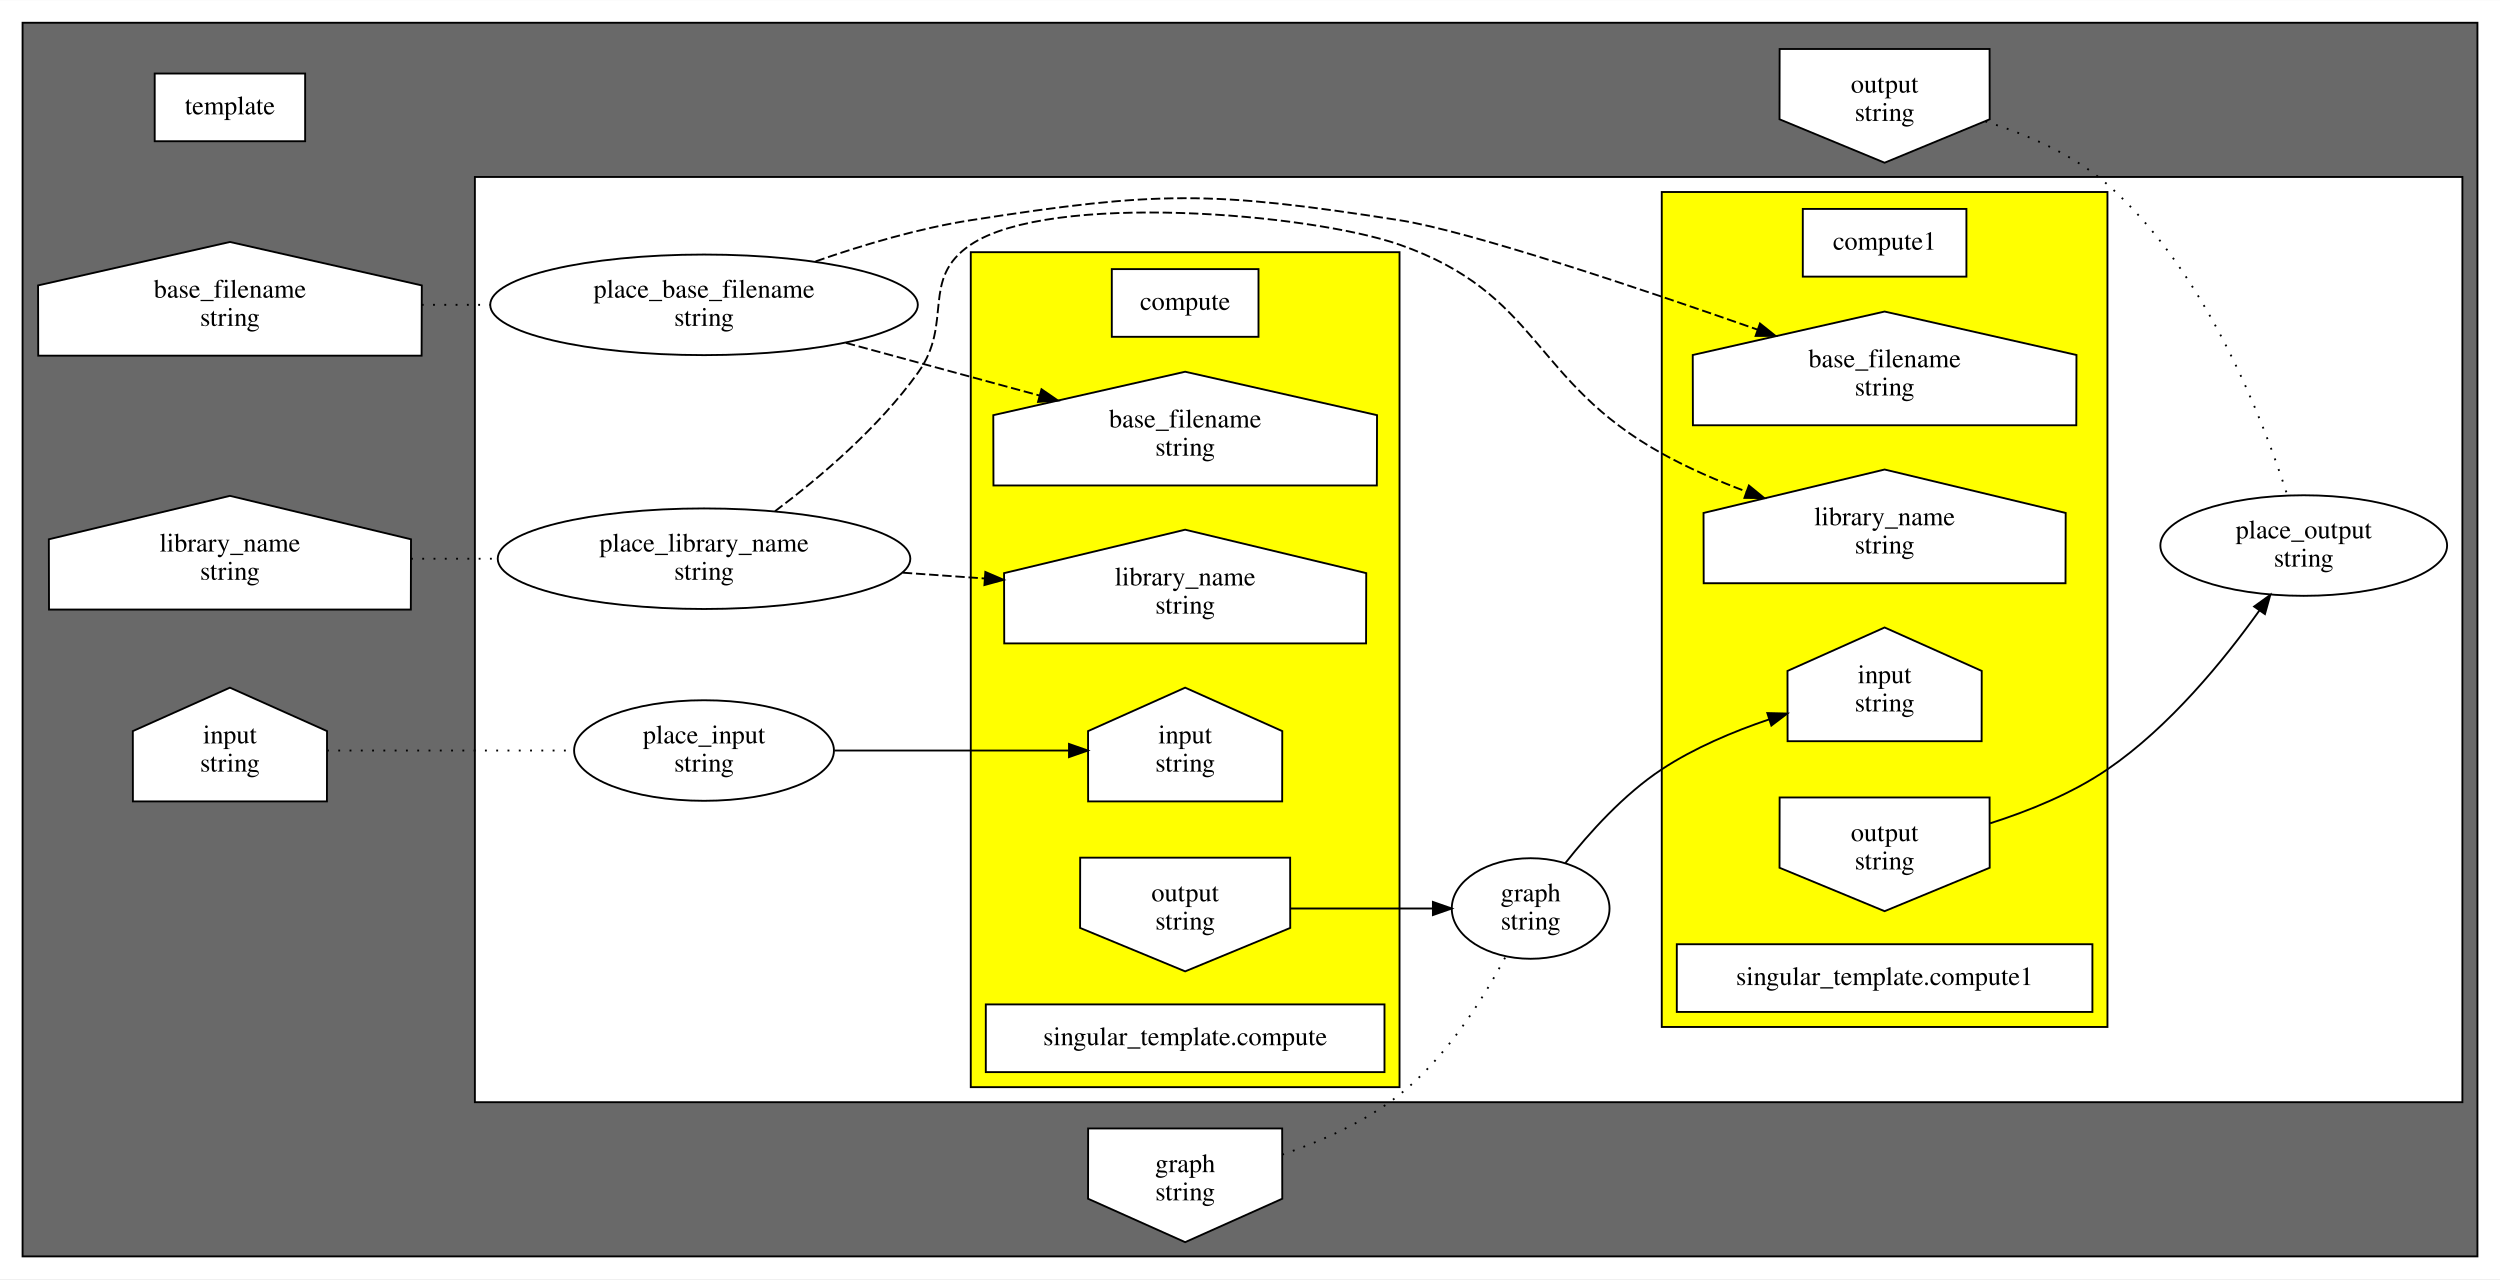
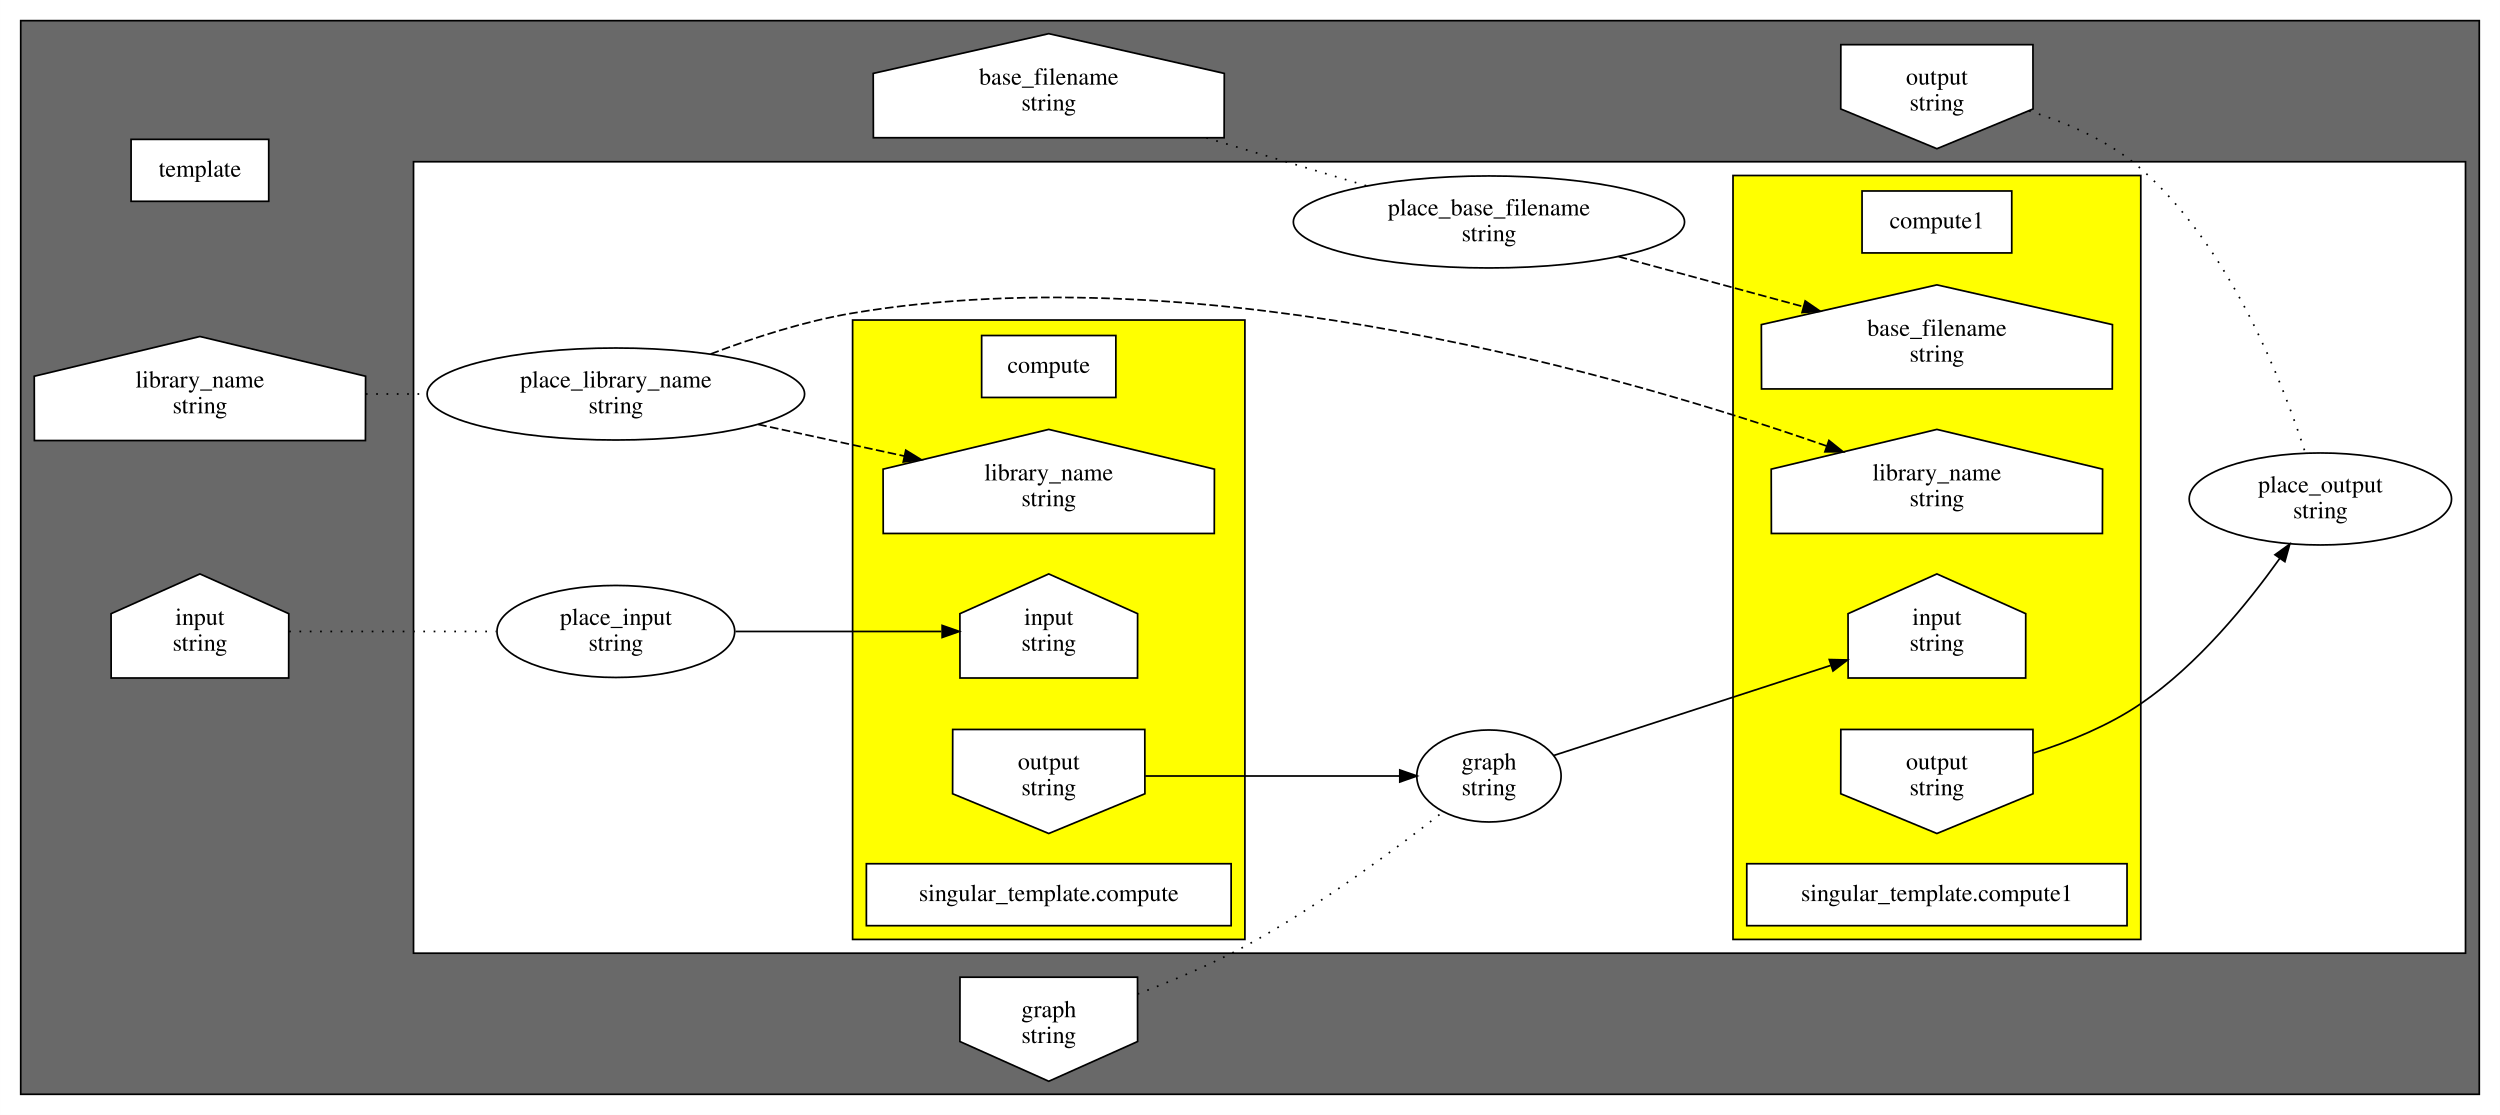
- <svg xmlns="http://www.w3.org/2000/svg" width="1329pt" height="680pt" viewBox="0.00 0.00 1329.39 680.00">
-   <g id="graph0" class="graph" transform="scale(1 1) rotate(0) translate(4 676)">
-     <polygon fill="white" stroke="transparent" points="-4,4 -4,-676 1325.39,-676 1325.39,4 -4,4" />
+ <svg xmlns="http://www.w3.org/2000/svg" width="1453pt" height="648pt" viewBox="0.00 0.00 1452.91 648.00">
+   <g id="graph0" class="graph" transform="scale(1 1) rotate(0) translate(4 644)">
+     <polygon fill="white" stroke="transparent" points="-4,4 -4,-644 1448.91,-644 1448.91,4 -4,4" />
    <g id="clust1" class="cluster">
-       <polygon fill="dimgray" stroke="black" points="8,-8 8,-664 1313.39,-664 1313.39,-8 8,-8" />
+       <polygon fill="dimgray" stroke="black" points="8,-8 8,-632 1436.91,-632 1436.91,-8 8,-8" />
    </g>
    <g id="clust2" class="cluster">
-       <polygon fill="white" stroke="black" points="248.52,-90 248.52,-582 1305.39,-582 1305.39,-90 248.52,-90" />
+       <polygon fill="white" stroke="black" points="236.29,-90 236.29,-550 1428.91,-550 1428.91,-90 236.29,-90" />
    </g>
    <g id="clust3" class="cluster">
-       <polygon fill="yellow" stroke="black" points="879.65,-130 879.65,-574 1116.65,-574 1116.65,-130 879.65,-130" />
+       <polygon fill="yellow" stroke="black" points="1003.18,-98 1003.18,-542 1240.18,-542 1240.18,-98 1003.18,-98" />
    </g>
    <g id="clust4" class="cluster">
-       <polygon fill="yellow" stroke="black" points="512.21,-98 512.21,-542 740.21,-542 740.21,-98 512.21,-98" />
+       <polygon fill="yellow" stroke="black" points="491.49,-98 491.49,-458 719.49,-458 719.49,-98 491.49,-98" />
    </g>
    <g id="node1" class="node">
-       <polygon fill="white" stroke="black" points="78.26,-601 78.26,-637 158.26,-637 158.26,-601 78.26,-601" />
-       <text text-anchor="middle" x="118.26" y="-615.3" font-family="Times,serif" font-size="14.00">template</text>
+       <polygon fill="white" stroke="black" points="72.14,-527 72.14,-563 152.14,-563 152.14,-527 72.14,-527" />
+       <text text-anchor="middle" x="112.14" y="-541.3" font-family="Times,serif" font-size="14.00">template</text>
    </g>
    <g id="node2" class="node">
-       <polygon fill="white" stroke="black" points="220.29,-524.33 118.26,-547.43 16.24,-524.33 16.33,-486.96 220.19,-486.96 220.29,-524.33" />
-       <text text-anchor="middle" x="118.26" y="-517.8" font-family="Times,serif" font-size="14.00">base_filename</text>
-       <text text-anchor="middle" x="118.26" y="-502.8" font-family="Times,serif" font-size="14.00">string</text>
+       <polygon fill="white" stroke="black" points="707.51,-601.33 605.49,-624.43 503.47,-601.33 503.56,-563.96 707.42,-563.96 707.51,-601.33" />
+       <text text-anchor="middle" x="605.49" y="-594.8" font-family="Times,serif" font-size="14.00">base_filename</text>
+       <text text-anchor="middle" x="605.49" y="-579.8" font-family="Times,serif" font-size="14.00">string</text>
    </g>
    <g id="node8" class="node">
-       <ellipse fill="white" stroke="black" cx="370.37" cy="-514" rx="113.69" ry="26.74" />
-       <text text-anchor="middle" x="370.37" y="-517.8" font-family="Times,serif" font-size="14.00">place_base_filename</text>
-       <text text-anchor="middle" x="370.37" y="-502.8" font-family="Times,serif" font-size="14.00">string</text>
+       <ellipse fill="white" stroke="black" cx="861.33" cy="-515" rx="113.69" ry="26.74" />
+       <text text-anchor="middle" x="861.33" y="-518.8" font-family="Times,serif" font-size="14.00">place_base_filename</text>
+       <text text-anchor="middle" x="861.33" y="-503.8" font-family="Times,serif" font-size="14.00">string</text>
+     </g>
+     <g id="edge8" class="edge">
+       <path fill="none" stroke="black" stroke-dasharray="1,5" d="M697.06,-563.88C727.67,-554.72 761.37,-544.63 790.15,-536.01" />
+     </g>
+     <g id="node3" class="node">
+       <polygon fill="white" stroke="black" points="208.43,-425.33 112.14,-448.43 15.86,-425.33 15.95,-387.96 208.34,-387.96 208.43,-425.33" />
+       <text text-anchor="middle" x="112.14" y="-418.8" font-family="Times,serif" font-size="14.00">library_name</text>
+       <text text-anchor="middle" x="112.14" y="-403.8" font-family="Times,serif" font-size="14.00">string</text>
+     </g>
+     <g id="node10" class="node">
+       <ellipse fill="white" stroke="black" cx="353.89" cy="-415" rx="109.7" ry="26.74" />
+       <text text-anchor="middle" x="353.89" y="-418.8" font-family="Times,serif" font-size="14.00">place_library_name</text>
+       <text text-anchor="middle" x="353.89" y="-403.8" font-family="Times,serif" font-size="14.00">string</text>
    </g>
    <g id="edge9" class="edge">
-       <path fill="none" stroke="black" stroke-dasharray="1,5" d="M220.27,-514C232.2,-514 244.43,-514 256.51,-514" />
+       <path fill="none" stroke="black" stroke-dasharray="1,5" d="M208.59,-415C220.21,-415 232.15,-415 243.95,-415" />
    </g>
-     <g id="node3" class="node">
-       <polygon fill="white" stroke="black" points="214.55,-389.33 118.26,-412.43 21.97,-389.33 22.06,-351.96 214.46,-351.96 214.55,-389.33" />
-       <text text-anchor="middle" x="118.26" y="-382.8" font-family="Times,serif" font-size="14.00">library_name</text>
-       <text text-anchor="middle" x="118.26" y="-367.8" font-family="Times,serif" font-size="14.00">string</text>
+     <g id="node4" class="node">
+       <polygon fill="white" stroke="black" points="163.78,-287.33 112.14,-310.43 60.51,-287.33 60.56,-249.96 163.73,-249.96 163.78,-287.33" />
+       <text text-anchor="middle" x="112.14" y="-280.8" font-family="Times,serif" font-size="14.00">input</text>
+       <text text-anchor="middle" x="112.14" y="-265.8" font-family="Times,serif" font-size="14.00">string</text>
    </g>
-     <g id="node10" class="node">
-       <ellipse fill="white" stroke="black" cx="370.37" cy="-379" rx="109.7" ry="26.74" />
-       <text text-anchor="middle" x="370.37" y="-382.8" font-family="Times,serif" font-size="14.00">place_library_name</text>
-       <text text-anchor="middle" x="370.37" y="-367.8" font-family="Times,serif" font-size="14.00">string</text>
+     <g id="node7" class="node">
+       <ellipse fill="white" stroke="black" cx="353.89" cy="-277" rx="69.09" ry="26.74" />
+       <text text-anchor="middle" x="353.89" y="-280.8" font-family="Times,serif" font-size="14.00">place_input</text>
+       <text text-anchor="middle" x="353.89" y="-265.8" font-family="Times,serif" font-size="14.00">string</text>
    </g>
    <g id="edge10" class="edge">
-       <path fill="none" stroke="black" stroke-dasharray="1,5" d="M214.53,-379C229.58,-379 245.23,-379 260.56,-379" />
+       <path fill="none" stroke="black" stroke-dasharray="1,5" d="M163.99,-277C199.04,-277 246.03,-277 284.38,-277" />
    </g>
-     <g id="node4" class="node">
-       <polygon fill="white" stroke="black" points="169.9,-287.33 118.26,-310.43 66.63,-287.33 66.67,-249.96 169.85,-249.96 169.9,-287.33" />
-       <text text-anchor="middle" x="118.26" y="-280.8" font-family="Times,serif" font-size="14.00">input</text>
-       <text text-anchor="middle" x="118.26" y="-265.8" font-family="Times,serif" font-size="14.00">string</text>
+     <g id="node5" class="node">
+       <polygon fill="white" stroke="black" points="1065.8,-580.67 1121.68,-557.57 1177.55,-580.67 1177.5,-618.04 1065.85,-618.04 1065.8,-580.67" />
+       <text text-anchor="middle" x="1121.68" y="-594.8" font-family="Times,serif" font-size="14.00">output</text>
+       <text text-anchor="middle" x="1121.68" y="-579.8" font-family="Times,serif" font-size="14.00">string</text>
    </g>
-     <g id="node7" class="node">
-       <ellipse fill="white" stroke="black" cx="370.37" cy="-277" rx="69.09" ry="26.74" />
-       <text text-anchor="middle" x="370.37" y="-280.8" font-family="Times,serif" font-size="14.00">place_input</text>
-       <text text-anchor="middle" x="370.37" y="-265.8" font-family="Times,serif" font-size="14.00">string</text>
+     <g id="node9" class="node">
+       <ellipse fill="white" stroke="black" cx="1344.55" cy="-354" rx="76.24" ry="26.74" />
+       <text text-anchor="middle" x="1344.55" y="-357.8" font-family="Times,serif" font-size="14.00">place_output</text>
+       <text text-anchor="middle" x="1344.55" y="-342.8" font-family="Times,serif" font-size="14.00">string</text>
    </g>
    <g id="edge11" class="edge">
-       <path fill="none" stroke="black" stroke-dasharray="1,5" d="M169.87,-277C207.56,-277 259.42,-277 300.82,-277" />
+       <path fill="none" stroke="black" stroke-dasharray="1,5" d="M1175.24,-579.55C1197.24,-572.69 1221.89,-562.08 1240.18,-546 1292.2,-500.25 1322.67,-421.8 1335.81,-380.77" />
    </g>
-     <g id="node5" class="node">
-       <polygon fill="white" stroke="black" points="942.27,-612.67 998.15,-589.57 1054.03,-612.67 1053.97,-650.04 942.33,-650.04 942.27,-612.67" />
-       <text text-anchor="middle" x="998.15" y="-626.8" font-family="Times,serif" font-size="14.00">output</text>
-       <text text-anchor="middle" x="998.15" y="-611.8" font-family="Times,serif" font-size="14.00">string</text>
+     <g id="node6" class="node">
+       <polygon fill="white" stroke="black" points="553.85,-38.67 605.49,-15.57 657.13,-38.67 657.08,-76.04 553.9,-76.04 553.85,-38.67" />
+       <text text-anchor="middle" x="605.49" y="-52.8" font-family="Times,serif" font-size="14.00">graph</text>
+       <text text-anchor="middle" x="605.49" y="-37.8" font-family="Times,serif" font-size="14.00">string</text>
    </g>
-     <g id="node9" class="node">
-       <ellipse fill="white" stroke="black" cx="1221.02" cy="-386" rx="76.24" ry="26.74" />
-       <text text-anchor="middle" x="1221.02" y="-389.8" font-family="Times,serif" font-size="14.00">place_output</text>
-       <text text-anchor="middle" x="1221.02" y="-374.8" font-family="Times,serif" font-size="14.00">string</text>
+     <g id="node11" class="node">
+       <ellipse fill="white" stroke="black" cx="861.33" cy="-193" rx="41.94" ry="26.74" />
+       <text text-anchor="middle" x="861.33" y="-196.8" font-family="Times,serif" font-size="14.00">graph</text>
+       <text text-anchor="middle" x="861.33" y="-181.8" font-family="Times,serif" font-size="14.00">string</text>
    </g>
    <g id="edge12" class="edge">
-       <path fill="none" stroke="black" stroke-dasharray="1,5" d="M1051.72,-611.55C1073.71,-604.69 1098.36,-594.08 1116.65,-578 1168.67,-532.25 1199.14,-453.8 1212.29,-412.77" />
+       <path fill="none" stroke="black" stroke-dasharray="1,5" d="M657.14,-66.28C677.04,-73.81 699.8,-83.35 719.49,-94 762.08,-117.04 807.17,-150.56 834.54,-172.08" />
    </g>
-     <g id="node6" class="node">
-       <polygon fill="white" stroke="black" points="574.58,-38.67 626.21,-15.57 677.85,-38.67 677.8,-76.04 574.62,-76.04 574.58,-38.67" />
-       <text text-anchor="middle" x="626.21" y="-52.8" font-family="Times,serif" font-size="14.00">graph</text>
-       <text text-anchor="middle" x="626.21" y="-37.8" font-family="Times,serif" font-size="14.00">string</text>
+     <g id="node20" class="node">
+       <polygon fill="white" stroke="black" points="657.13,-287.33 605.49,-310.43 553.85,-287.33 553.9,-249.96 657.08,-249.96 657.13,-287.33" />
+       <text text-anchor="middle" x="605.49" y="-280.8" font-family="Times,serif" font-size="14.00">input</text>
+       <text text-anchor="middle" x="605.49" y="-265.8" font-family="Times,serif" font-size="14.00">string</text>
    </g>
-     <g id="node11" class="node">
-       <ellipse fill="white" stroke="black" cx="809.93" cy="-193" rx="41.94" ry="26.74" />
-       <text text-anchor="middle" x="809.93" y="-196.8" font-family="Times,serif" font-size="14.00">graph</text>
-       <text text-anchor="middle" x="809.93" y="-181.8" font-family="Times,serif" font-size="14.00">string</text>
+     <g id="edge6" class="edge">
+       <path fill="none" stroke="black" d="M423.42,-277C460.86,-277 506.84,-277 543.09,-277" />
+       <polygon fill="black" stroke="black" points="543.53,-280.5 553.53,-277 543.53,-273.5 543.53,-280.5" />
    </g>
-     <g id="edge13" class="edge">
-       <path fill="none" stroke="black" stroke-dasharray="1,5" d="M677.81,-62.11C698.61,-69.21 722.03,-79.55 740.21,-94 765.27,-113.92 784.92,-145.39 796.68,-167.49" />
+     <g id="node14" class="node">
+       <polygon fill="white" stroke="black" points="1223.7,-455.33 1121.68,-478.43 1019.65,-455.33 1019.75,-417.96 1223.61,-417.96 1223.7,-455.33" />
+       <text text-anchor="middle" x="1121.68" y="-448.8" font-family="Times,serif" font-size="14.00">base_filename</text>
+       <text text-anchor="middle" x="1121.68" y="-433.8" font-family="Times,serif" font-size="14.00">string</text>
+     </g>
+     <g id="edge3" class="edge">
+       <path fill="none" stroke="black" stroke-dasharray="5,2" d="M936.71,-494.85C970.36,-485.73 1010.09,-474.96 1044.01,-465.77" />
+       <polygon fill="black" stroke="black" points="1045.13,-469.1 1053.87,-463.1 1043.3,-462.34 1045.13,-469.1" />
+     </g>
+     <g id="node13" class="node">
+       <polygon fill="white" stroke="black" points="1217.97,-371.33 1121.68,-394.43 1025.39,-371.33 1025.48,-333.96 1217.88,-333.96 1217.97,-371.33" />
+       <text text-anchor="middle" x="1121.68" y="-364.8" font-family="Times,serif" font-size="14.00">library_name</text>
+       <text text-anchor="middle" x="1121.68" y="-349.8" font-family="Times,serif" font-size="14.00">string</text>
+     </g>
+     <g id="edge4" class="edge">
+       <path fill="none" stroke="black" stroke-dasharray="5,2" d="M408.97,-438.24C433.65,-447.62 463.54,-457.33 491.49,-462 698.51,-496.62 944.25,-424.45 1057.62,-384.77" />
+       <polygon fill="black" stroke="black" points="1058.93,-388.02 1067.19,-381.38 1056.6,-381.42 1058.93,-388.02" />
+     </g>
+     <g id="node19" class="node">
+       <polygon fill="white" stroke="black" points="701.78,-371.33 605.49,-394.43 509.2,-371.33 509.29,-333.96 701.69,-333.96 701.78,-371.33" />
+       <text text-anchor="middle" x="605.49" y="-364.8" font-family="Times,serif" font-size="14.00">library_name</text>
+       <text text-anchor="middle" x="605.49" y="-349.8" font-family="Times,serif" font-size="14.00">string</text>
+     </g>
+     <g id="edge7" class="edge">
+       <path fill="none" stroke="black" stroke-dasharray="5,2" d="M436.62,-397.32C463.84,-391.43 494.18,-384.86 521.5,-378.95" />
+       <polygon fill="black" stroke="black" points="522.39,-382.34 531.42,-376.81 520.91,-375.5 522.39,-382.34" />
+     </g>
+     <g id="node15" class="node">
+       <polygon fill="white" stroke="black" points="1173.31,-287.33 1121.68,-310.43 1070.04,-287.33 1070.09,-249.96 1173.27,-249.96 1173.31,-287.33" />
+       <text text-anchor="middle" x="1121.68" y="-280.8" font-family="Times,serif" font-size="14.00">input</text>
+       <text text-anchor="middle" x="1121.68" y="-265.8" font-family="Times,serif" font-size="14.00">string</text>
+     </g>
+     <g id="edge2" class="edge">
+       <path fill="none" stroke="black" d="M898.8,-204.86C940.66,-218.47 1009.96,-241 1059.99,-257.27" />
+       <polygon fill="black" stroke="black" points="1059.13,-260.67 1069.72,-260.43 1061.3,-254.01 1059.13,-260.67" />
+     </g>
+     <g id="node12" class="node">
+       <polygon fill="white" stroke="black" points="1078.18,-497 1078.18,-533 1165.18,-533 1165.18,-497 1078.18,-497" />
+       <text text-anchor="middle" x="1121.68" y="-511.3" font-family="Times,serif" font-size="14.00">compute1</text>
+     </g>
+     <g id="node16" class="node">
+       <polygon fill="white" stroke="black" points="1065.8,-182.67 1121.68,-159.57 1177.55,-182.67 1177.5,-220.04 1065.85,-220.04 1065.8,-182.67" />
+       <text text-anchor="middle" x="1121.68" y="-196.8" font-family="Times,serif" font-size="14.00">output</text>
+       <text text-anchor="middle" x="1121.68" y="-181.8" font-family="Times,serif" font-size="14.00">string</text>
+     </g>
+     <g id="edge1" class="edge">
+       <path fill="none" stroke="black" d="M1177.79,-206.3C1198.48,-212.88 1221.49,-222.23 1240.18,-235 1273.21,-257.57 1302.22,-293.16 1321.03,-319.55" />
+       <polygon fill="black" stroke="black" points="1318.18,-321.57 1326.78,-327.77 1323.92,-317.56 1318.18,-321.57" />
+     </g>
+     <g id="node17" class="node">
+       <polygon fill="white" stroke="black" points="1232.18,-142 1011.18,-142 1011.18,-106 1232.18,-106 1232.18,-142" />
+       <text text-anchor="middle" x="1121.68" y="-120.3" font-family="Times,serif" font-size="14.00">singular_template.compute1</text>
+     </g>
+     <g id="node18" class="node">
+       <polygon fill="white" stroke="black" points="566.49,-413 566.49,-449 644.49,-449 644.49,-413 566.49,-413" />
+       <text text-anchor="middle" x="605.49" y="-427.3" font-family="Times,serif" font-size="14.00">compute</text>
    </g>
    <g id="node21" class="node">
-       <polygon fill="white" stroke="black" points="677.85,-287.33 626.21,-310.43 574.58,-287.33 574.62,-249.96 677.8,-249.96 677.85,-287.33" />
-       <text text-anchor="middle" x="626.21" y="-280.8" font-family="Times,serif" font-size="14.00">input</text>
-       <text text-anchor="middle" x="626.21" y="-265.8" font-family="Times,serif" font-size="14.00">string</text>
+       <polygon fill="white" stroke="black" points="549.61,-182.67 605.49,-159.57 661.37,-182.67 661.31,-220.04 549.67,-220.04 549.61,-182.67" />
+       <text text-anchor="middle" x="605.49" y="-196.8" font-family="Times,serif" font-size="14.00">output</text>
+       <text text-anchor="middle" x="605.49" y="-181.8" font-family="Times,serif" font-size="14.00">string</text>
    </g>
-     <g id="edge6" class="edge">
-       <path fill="none" stroke="black" d="M439.73,-277C478.52,-277 526.66,-277 564.17,-277" />
-       <polygon fill="black" stroke="black" points="564.45,-280.5 574.45,-277 564.45,-273.5 564.45,-280.5" />
-     </g>
-     <g id="node14" class="node">
-       <polygon fill="white" stroke="black" points="1100.17,-487.33 998.15,-510.43 896.13,-487.33 896.22,-449.96 1100.08,-449.96 1100.17,-487.33" />
-       <text text-anchor="middle" x="998.15" y="-480.8" font-family="Times,serif" font-size="14.00">base_filename</text>
-       <text text-anchor="middle" x="998.15" y="-465.8" font-family="Times,serif" font-size="14.00">string</text>
-     </g>
-     <g id="edge3" class="edge">
-       <path fill="none" stroke="black" stroke-dasharray="5,2" d="M429.66,-537.09C454.66,-545.81 484.44,-554.67 512.21,-559 612.34,-574.61 640.08,-574.59 740.21,-559 777.07,-553.26 867.57,-522.91 930.66,-500.8" />
-       <polygon fill="black" stroke="black" points="931.88,-504.08 940.15,-497.46 929.56,-497.47 931.88,-504.08" />
-     </g>
-     <g id="node20" class="node">
-       <polygon fill="white" stroke="black" points="728.24,-455.33 626.21,-478.43 524.19,-455.33 524.28,-417.96 728.14,-417.96 728.24,-455.33" />
-       <text text-anchor="middle" x="626.21" y="-448.8" font-family="Times,serif" font-size="14.00">base_filename</text>
-       <text text-anchor="middle" x="626.21" y="-433.8" font-family="Times,serif" font-size="14.00">string</text>
-     </g>
-     <g id="edge7" class="edge">
-       <path fill="none" stroke="black" stroke-dasharray="5,2" d="M445.81,-493.76C478.16,-484.97 516.03,-474.68 548.62,-465.82" />
-       <polygon fill="black" stroke="black" points="549.82,-469.12 558.55,-463.12 547.98,-462.37 549.82,-469.12" />
-     </g>
-     <g id="node13" class="node">
-       <polygon fill="white" stroke="black" points="1094.44,-403.33 998.15,-426.43 901.86,-403.33 901.95,-365.96 1094.35,-365.96 1094.44,-403.33" />
-       <text text-anchor="middle" x="998.15" y="-396.8" font-family="Times,serif" font-size="14.00">library_name</text>
-       <text text-anchor="middle" x="998.15" y="-381.8" font-family="Times,serif" font-size="14.00">string</text>
-     </g>
-     <g id="edge4" class="edge">
-       <path fill="none" stroke="black" stroke-dasharray="5,2" d="M408.12,-404.26C432.36,-422.45 463.37,-448.85 484.21,-478 503.22,-504.59 485.06,-527.81 512.21,-546 554.31,-574.19 692.38,-562.71 740.21,-546 814.99,-519.87 810.43,-473.52 879.65,-435 893.68,-427.19 909.44,-420.39 924.74,-414.65" />
-       <polygon fill="black" stroke="black" points="925.99,-417.93 934.19,-411.22 923.6,-411.34 925.99,-417.93" />
-     </g>
-     <g id="node19" class="node">
-       <polygon fill="white" stroke="black" points="722.5,-371.33 626.21,-394.43 529.92,-371.33 530.01,-333.96 722.41,-333.96 722.5,-371.33" />
-       <text text-anchor="middle" x="626.21" y="-364.8" font-family="Times,serif" font-size="14.00">library_name</text>
-       <text text-anchor="middle" x="626.21" y="-349.8" font-family="Times,serif" font-size="14.00">string</text>
-     </g>
-     <g id="edge8" class="edge">
-       <path fill="none" stroke="black" stroke-dasharray="5,2" d="M476.08,-371.57C490.37,-370.56 505.04,-369.52 519.35,-368.51" />
-       <polygon fill="black" stroke="black" points="519.96,-371.97 529.69,-367.77 519.47,-364.99 519.96,-371.97" />
-     </g>
-     <g id="node15" class="node">
-       <polygon fill="white" stroke="black" points="1049.79,-319.33 998.15,-342.43 946.51,-319.33 946.56,-281.96 1049.74,-281.96 1049.79,-319.33" />
-       <text text-anchor="middle" x="998.15" y="-312.8" font-family="Times,serif" font-size="14.00">input</text>
-       <text text-anchor="middle" x="998.15" y="-297.8" font-family="Times,serif" font-size="14.00">string</text>
-     </g>
-     <g id="edge2" class="edge">
-       <path fill="none" stroke="black" d="M828.4,-217.18C841.06,-233.22 859.45,-253.68 879.65,-267 896.9,-278.37 917.61,-287.1 936.8,-293.58" />
-       <polygon fill="black" stroke="black" points="935.79,-296.93 946.38,-296.67 937.94,-290.27 935.79,-296.93" />
-     </g>
-     <g id="node12" class="node">
-       <polygon fill="white" stroke="black" points="954.65,-529 954.65,-565 1041.65,-565 1041.65,-529 954.65,-529" />
-       <text text-anchor="middle" x="998.15" y="-543.3" font-family="Times,serif" font-size="14.00">compute1</text>
-     </g>
-     <g id="node16" class="node">
-       <polygon fill="white" stroke="black" points="942.27,-214.67 998.15,-191.57 1054.03,-214.67 1053.97,-252.04 942.33,-252.04 942.27,-214.67" />
-       <text text-anchor="middle" x="998.15" y="-228.8" font-family="Times,serif" font-size="14.00">output</text>
-       <text text-anchor="middle" x="998.15" y="-213.8" font-family="Times,serif" font-size="14.00">string</text>
-     </g>
-     <g id="edge1" class="edge">
-       <path fill="none" stroke="black" d="M1054.26,-238.3C1074.95,-244.88 1097.96,-254.23 1116.65,-267 1149.68,-289.57 1178.69,-325.16 1197.51,-351.55" />
-       <polygon fill="black" stroke="black" points="1194.65,-353.57 1203.25,-359.77 1200.39,-349.56 1194.65,-353.57" />
-     </g>
-     <g id="node17" class="node">
-       <polygon fill="white" stroke="black" points="1108.65,-174 887.65,-174 887.65,-138 1108.65,-138 1108.65,-174" />
-       <text text-anchor="middle" x="998.15" y="-152.3" font-family="Times,serif" font-size="14.00">singular_template.compute1</text>
-     </g>
-     <g id="node18" class="node">
-       <polygon fill="white" stroke="black" points="587.21,-497 587.21,-533 665.21,-533 665.21,-497 587.21,-497" />
-       <text text-anchor="middle" x="626.21" y="-511.3" font-family="Times,serif" font-size="14.00">compute</text>
+     <g id="edge5" class="edge">
+       <path fill="none" stroke="black" d="M661.57,-193C705.49,-193 766.51,-193 809.32,-193" />
+       <polygon fill="black" stroke="black" points="809.52,-196.5 819.52,-193 809.52,-189.5 809.52,-196.5" />
    </g>
    <g id="node22" class="node">
-       <polygon fill="white" stroke="black" points="570.34,-182.67 626.21,-159.57 682.09,-182.67 682.04,-220.04 570.39,-220.04 570.34,-182.67" />
-       <text text-anchor="middle" x="626.21" y="-196.8" font-family="Times,serif" font-size="14.00">output</text>
-       <text text-anchor="middle" x="626.21" y="-181.8" font-family="Times,serif" font-size="14.00">string</text>
-     </g>
-     <g id="edge5" class="edge">
-       <path fill="none" stroke="black" d="M682.23,-193C706.25,-193 734.25,-193 757.82,-193" />
-       <polygon fill="black" stroke="black" points="757.96,-196.5 767.96,-193 757.96,-189.5 757.96,-196.5" />
-     </g>
-     <g id="node23" class="node">
-       <polygon fill="white" stroke="black" points="732.21,-142 520.21,-142 520.21,-106 732.21,-106 732.21,-142" />
-       <text text-anchor="middle" x="626.21" y="-120.3" font-family="Times,serif" font-size="14.00">singular_template.compute</text>
+       <polygon fill="white" stroke="black" points="711.49,-142 499.49,-142 499.49,-106 711.49,-106 711.49,-142" />
+       <text text-anchor="middle" x="605.49" y="-120.3" font-family="Times,serif" font-size="14.00">singular_template.compute</text>
    </g>
  </g>
</svg>
